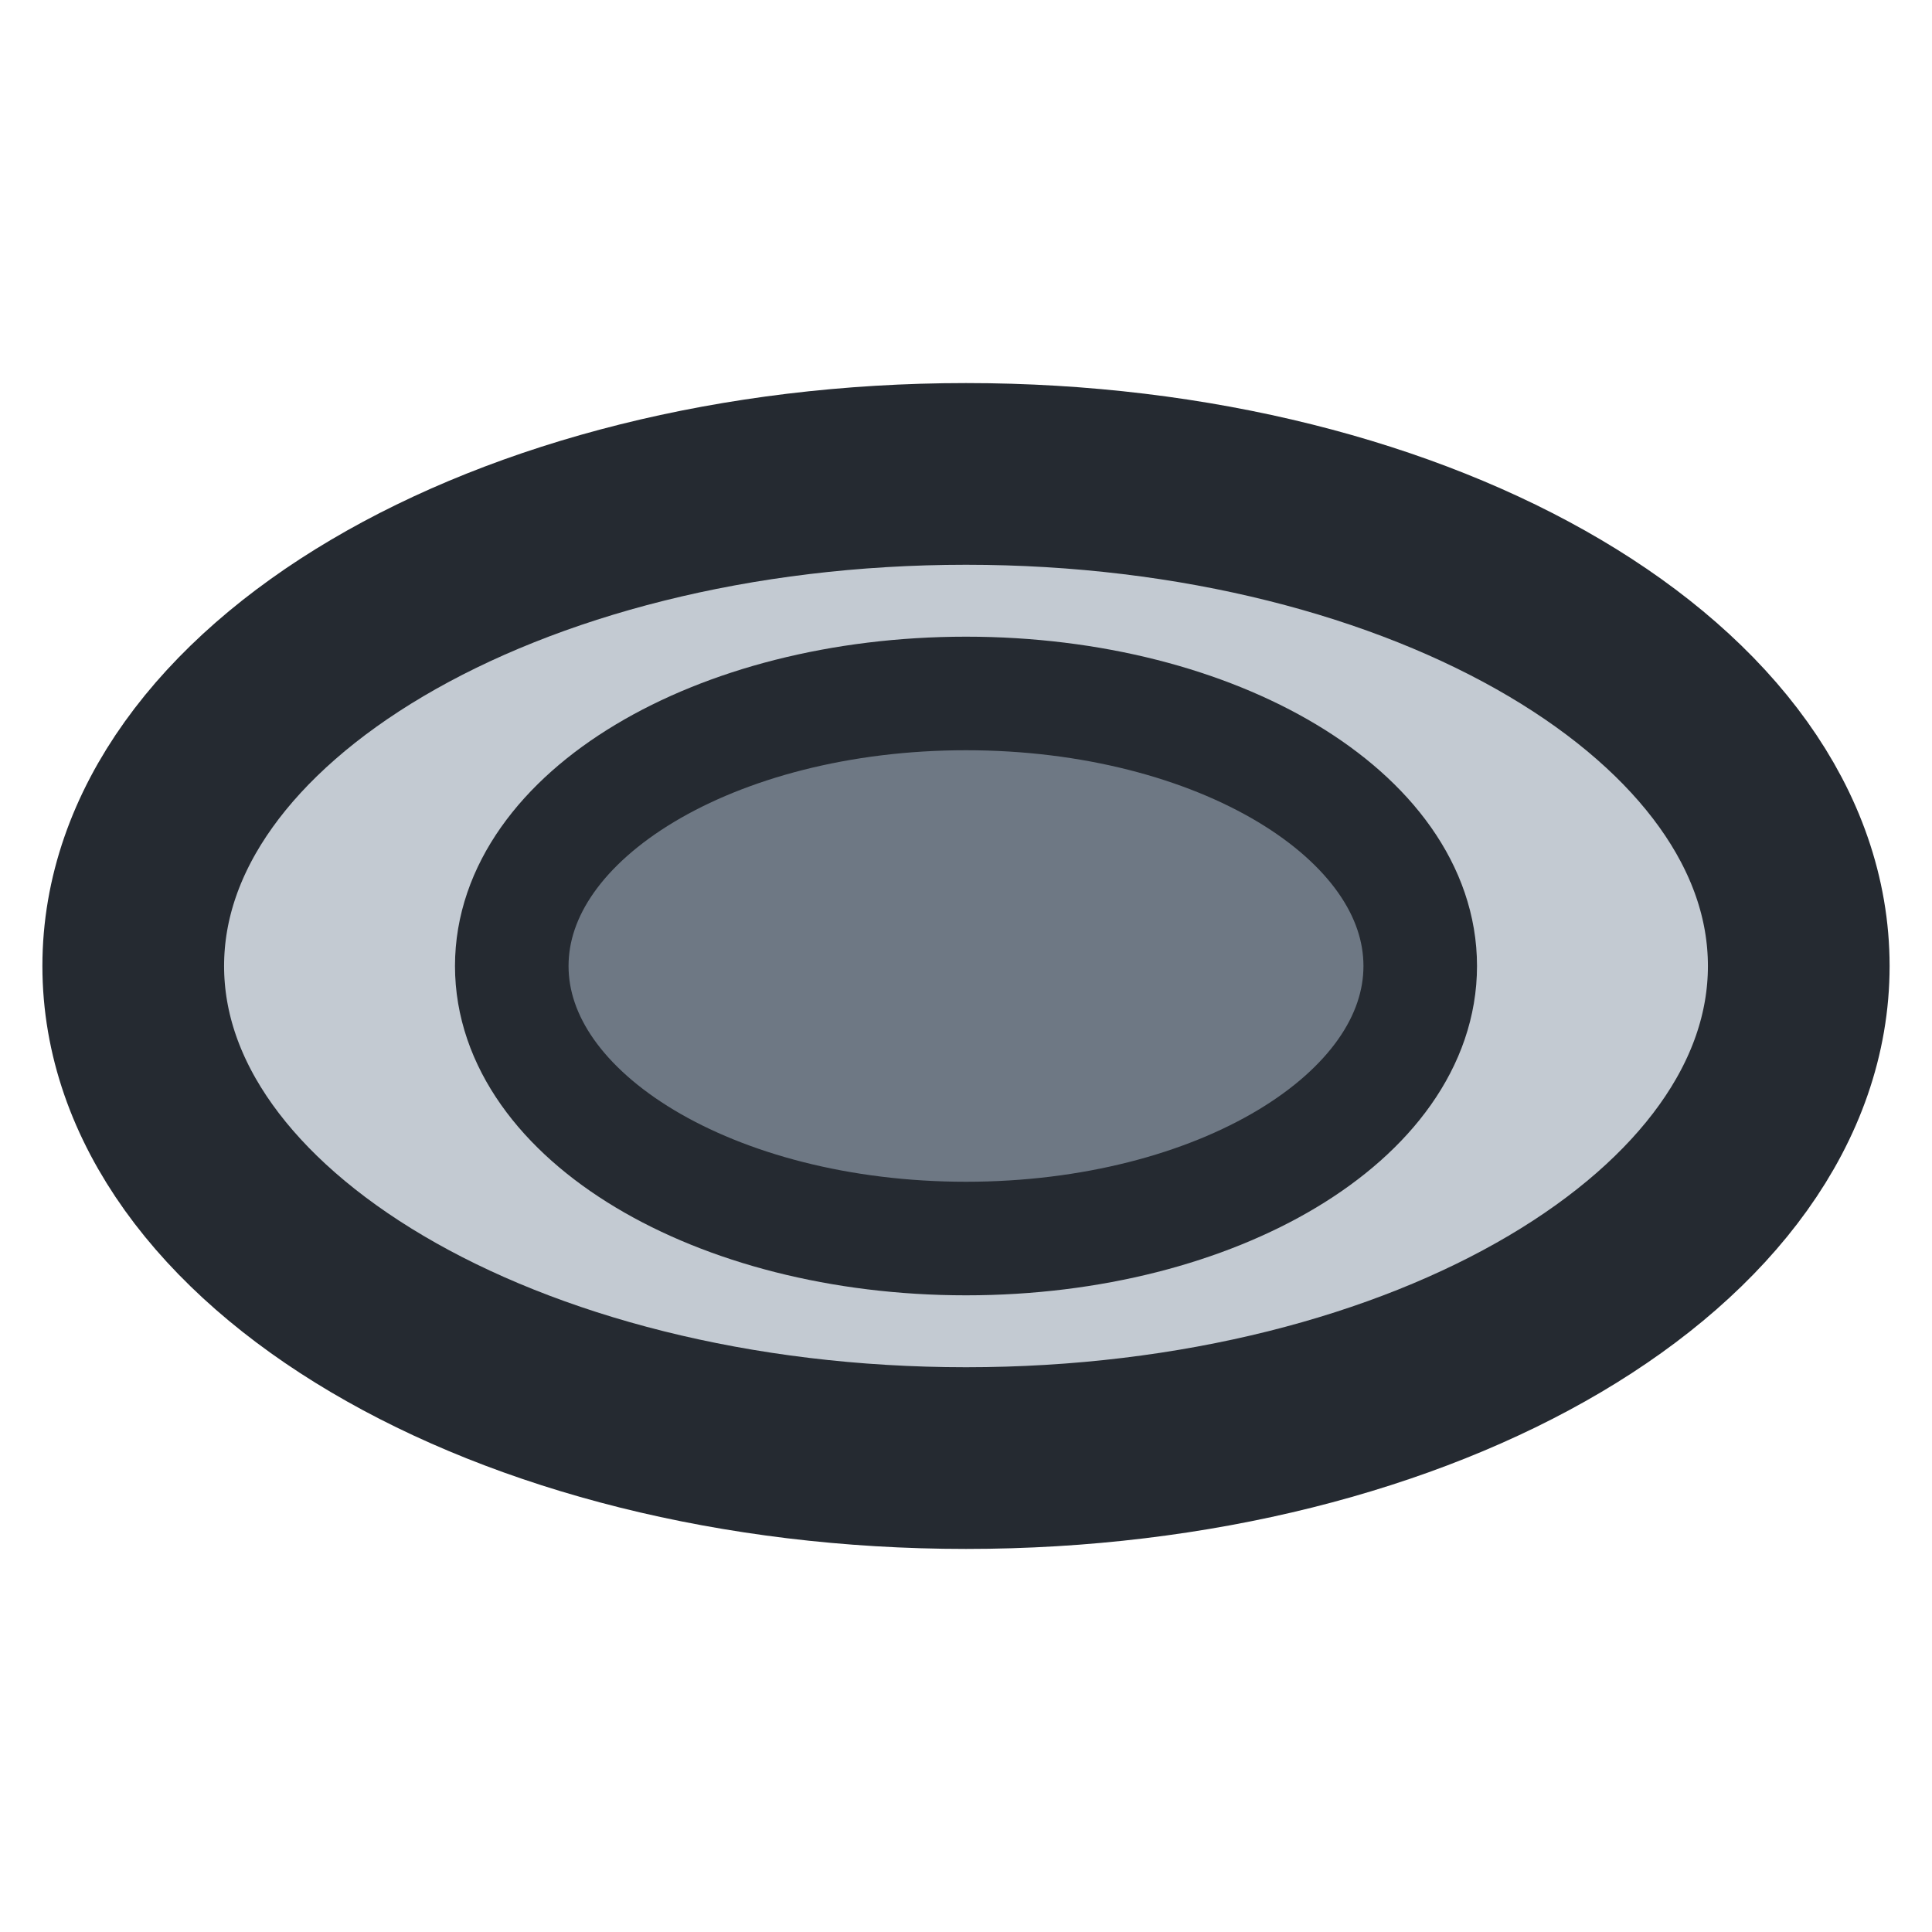
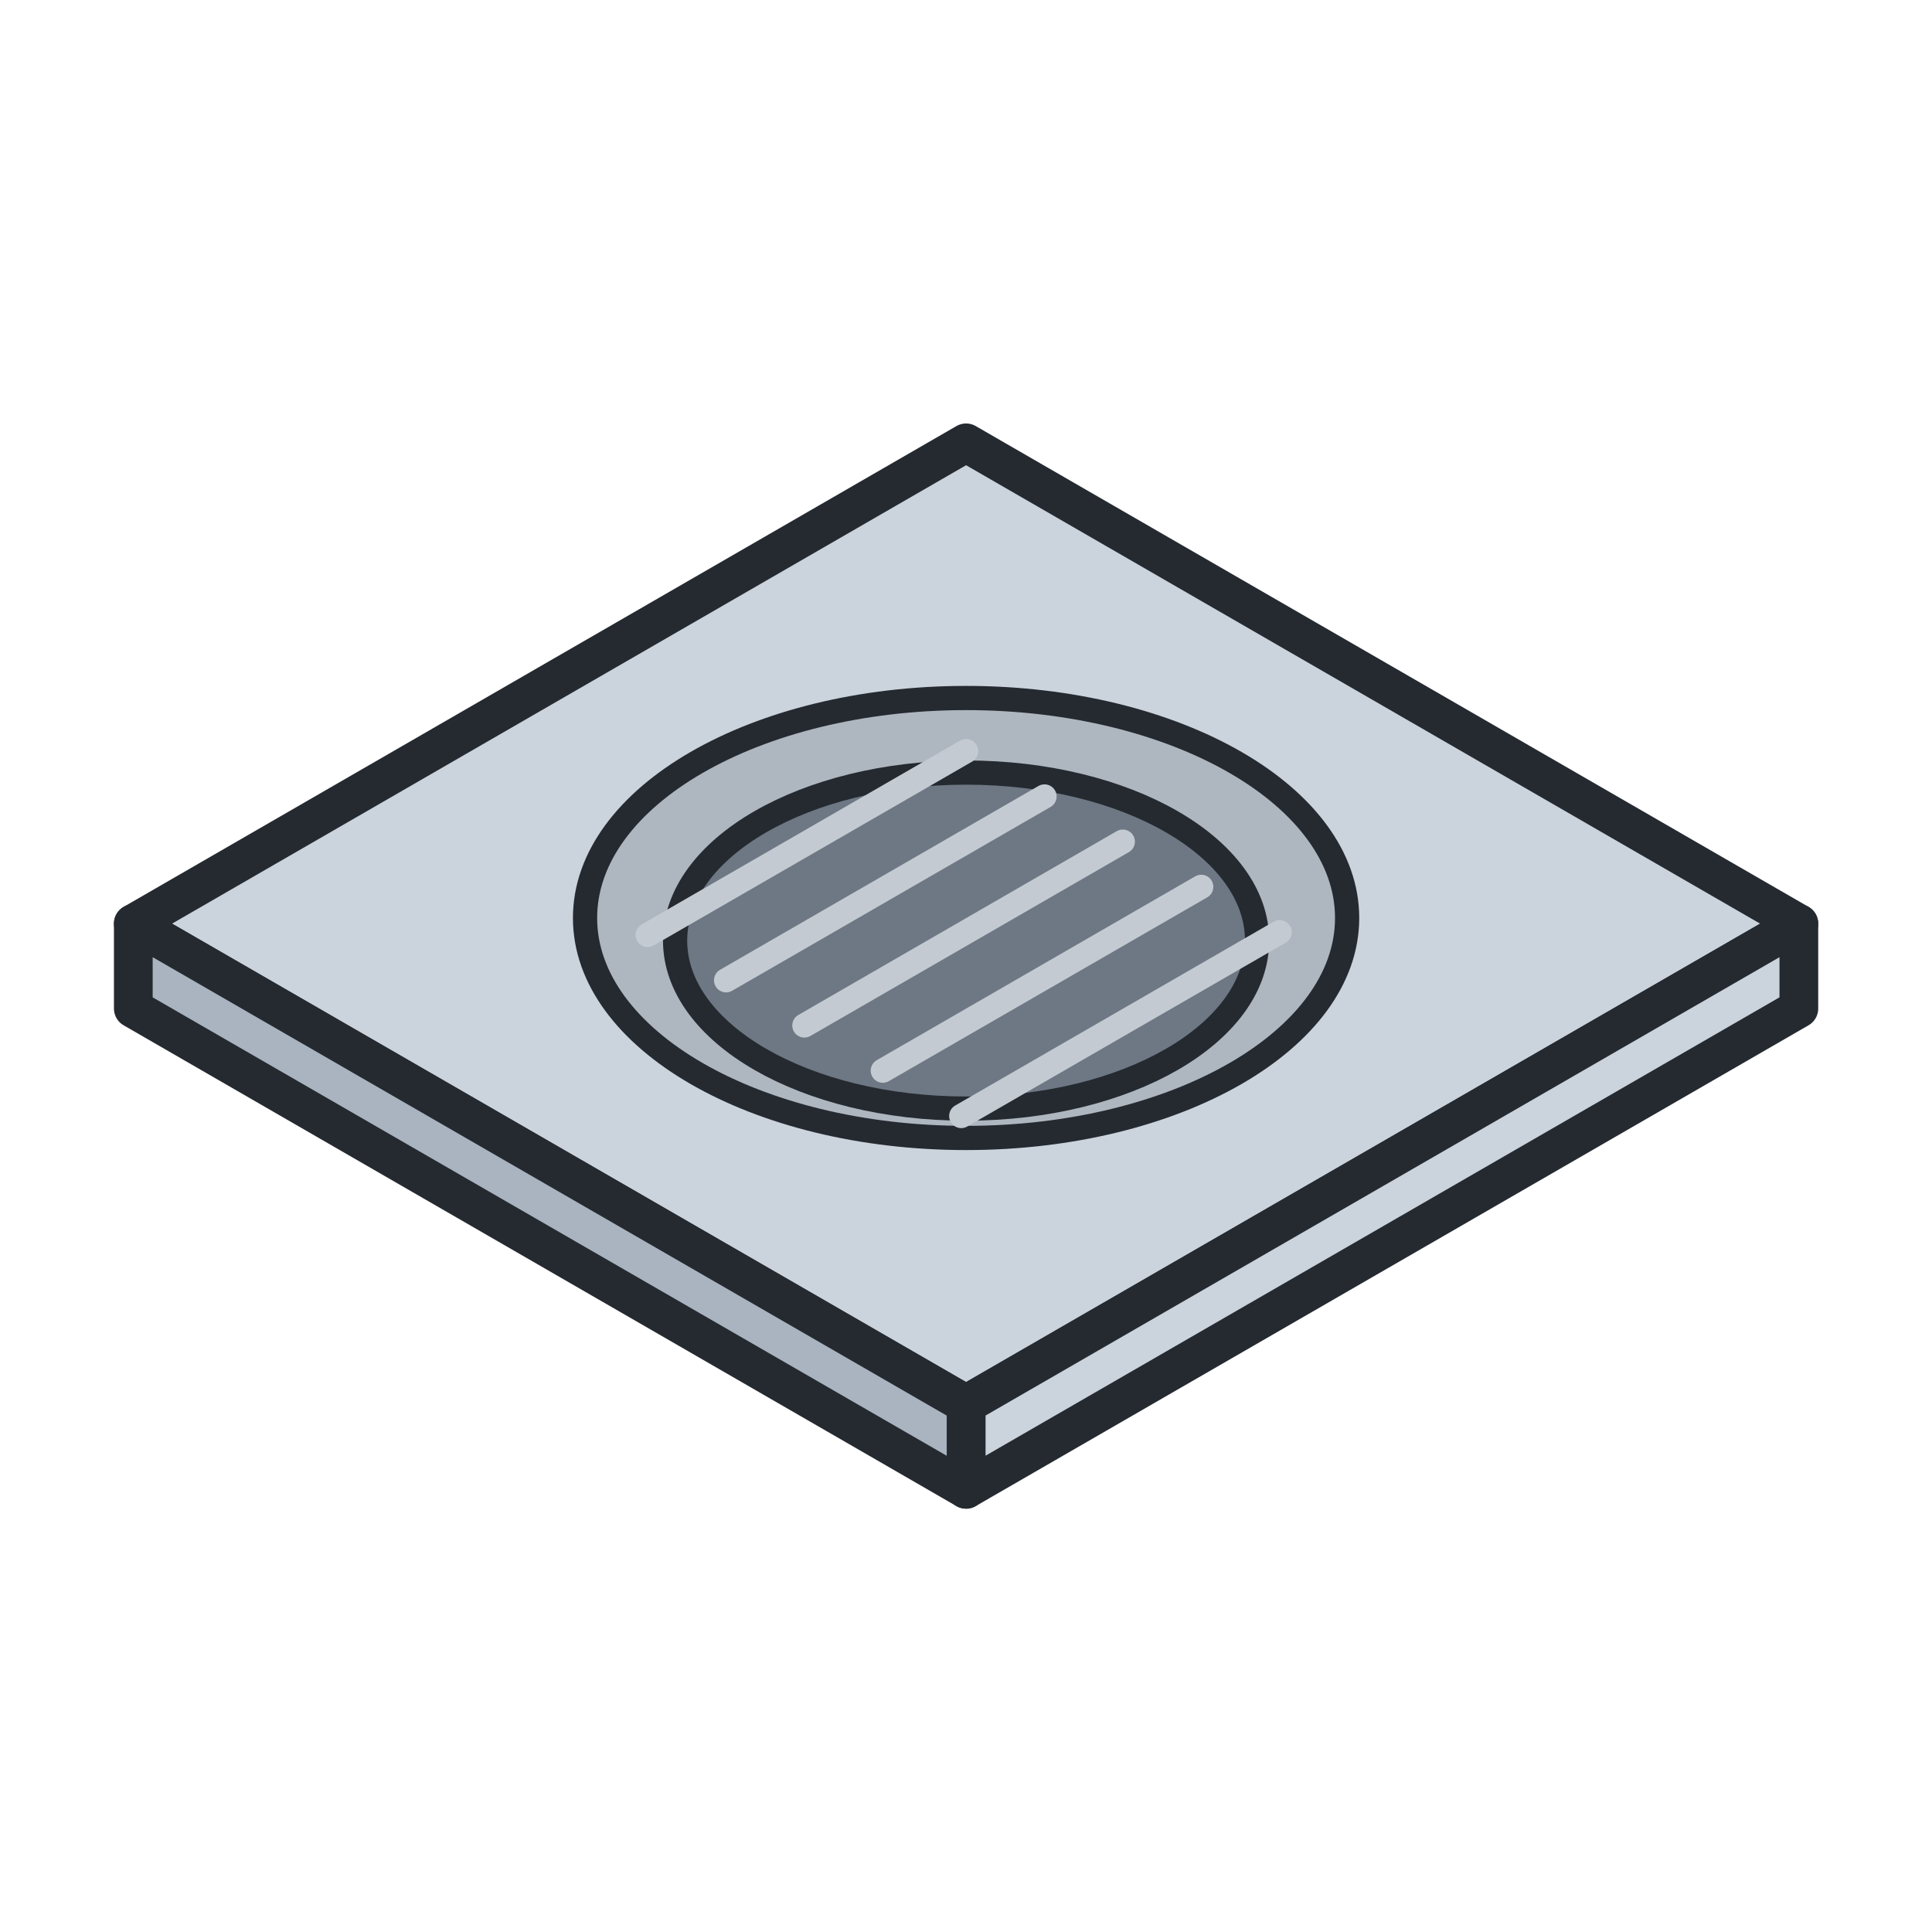
- <svg xmlns="http://www.w3.org/2000/svg" viewBox="-12.76 -4.76 25.52 25.52">
-   <ellipse cx="0.00" cy="8.00" rx="11" ry="6.5" fill="#C3CAD2" stroke="#252A31" stroke-width="2.4" />
-   <ellipse cx="0.00" cy="8.00" rx="6" ry="3.6" fill="#6E7884" stroke="#252A31" stroke-width="1.5" />
+ <svg xmlns="http://www.w3.org/2000/svg" viewBox="0.14 0.14 119.71 119.71">
+   <polygon points="60.00,27.58 111.60,57.37 60.00,87.16 8.40,57.37" fill="#CBD3DC" stroke="#252A31" stroke-width="2.4" stroke-linejoin="round" />
+   <polygon points="111.60,62.63 60.00,92.42 60.00,87.16 111.60,57.37" fill="#CBD3DC" stroke="#252A31" stroke-width="2.4" stroke-linejoin="round" />
+   <polygon points="8.40,62.63 60.00,92.42 60.00,87.16 8.40,57.37" fill="#A9B4C0" stroke="#252A31" stroke-width="2.4" stroke-linejoin="round" />
+   <ellipse cx="60.00" cy="57.02" rx="23.61" ry="13.63" fill="#AEB6BF" stroke="#252A31" stroke-width="1.5" />
+   <ellipse cx="60.00" cy="58.42" rx="18.03" ry="10.41" fill="#6E7884" stroke="#252A31" stroke-width="1.5" />
+   <line x1="60.00" y1="46.68" x2="40.27" y2="58.07" stroke="#C3CAD2" stroke-width="1.5" stroke-linecap="round" />
+   <line x1="64.86" y1="49.49" x2="45.13" y2="60.88" stroke="#C3CAD2" stroke-width="1.5" stroke-linecap="round" />
+   <line x1="69.71" y1="52.29" x2="49.98" y2="63.68" stroke="#C3CAD2" stroke-width="1.5" stroke-linecap="round" />
+   <line x1="74.57" y1="55.09" x2="54.84" y2="66.48" stroke="#C3CAD2" stroke-width="1.5" stroke-linecap="round" />
+   <line x1="79.43" y1="57.90" x2="59.70" y2="69.29" stroke="#C3CAD2" stroke-width="1.5" stroke-linecap="round" />
</svg>
